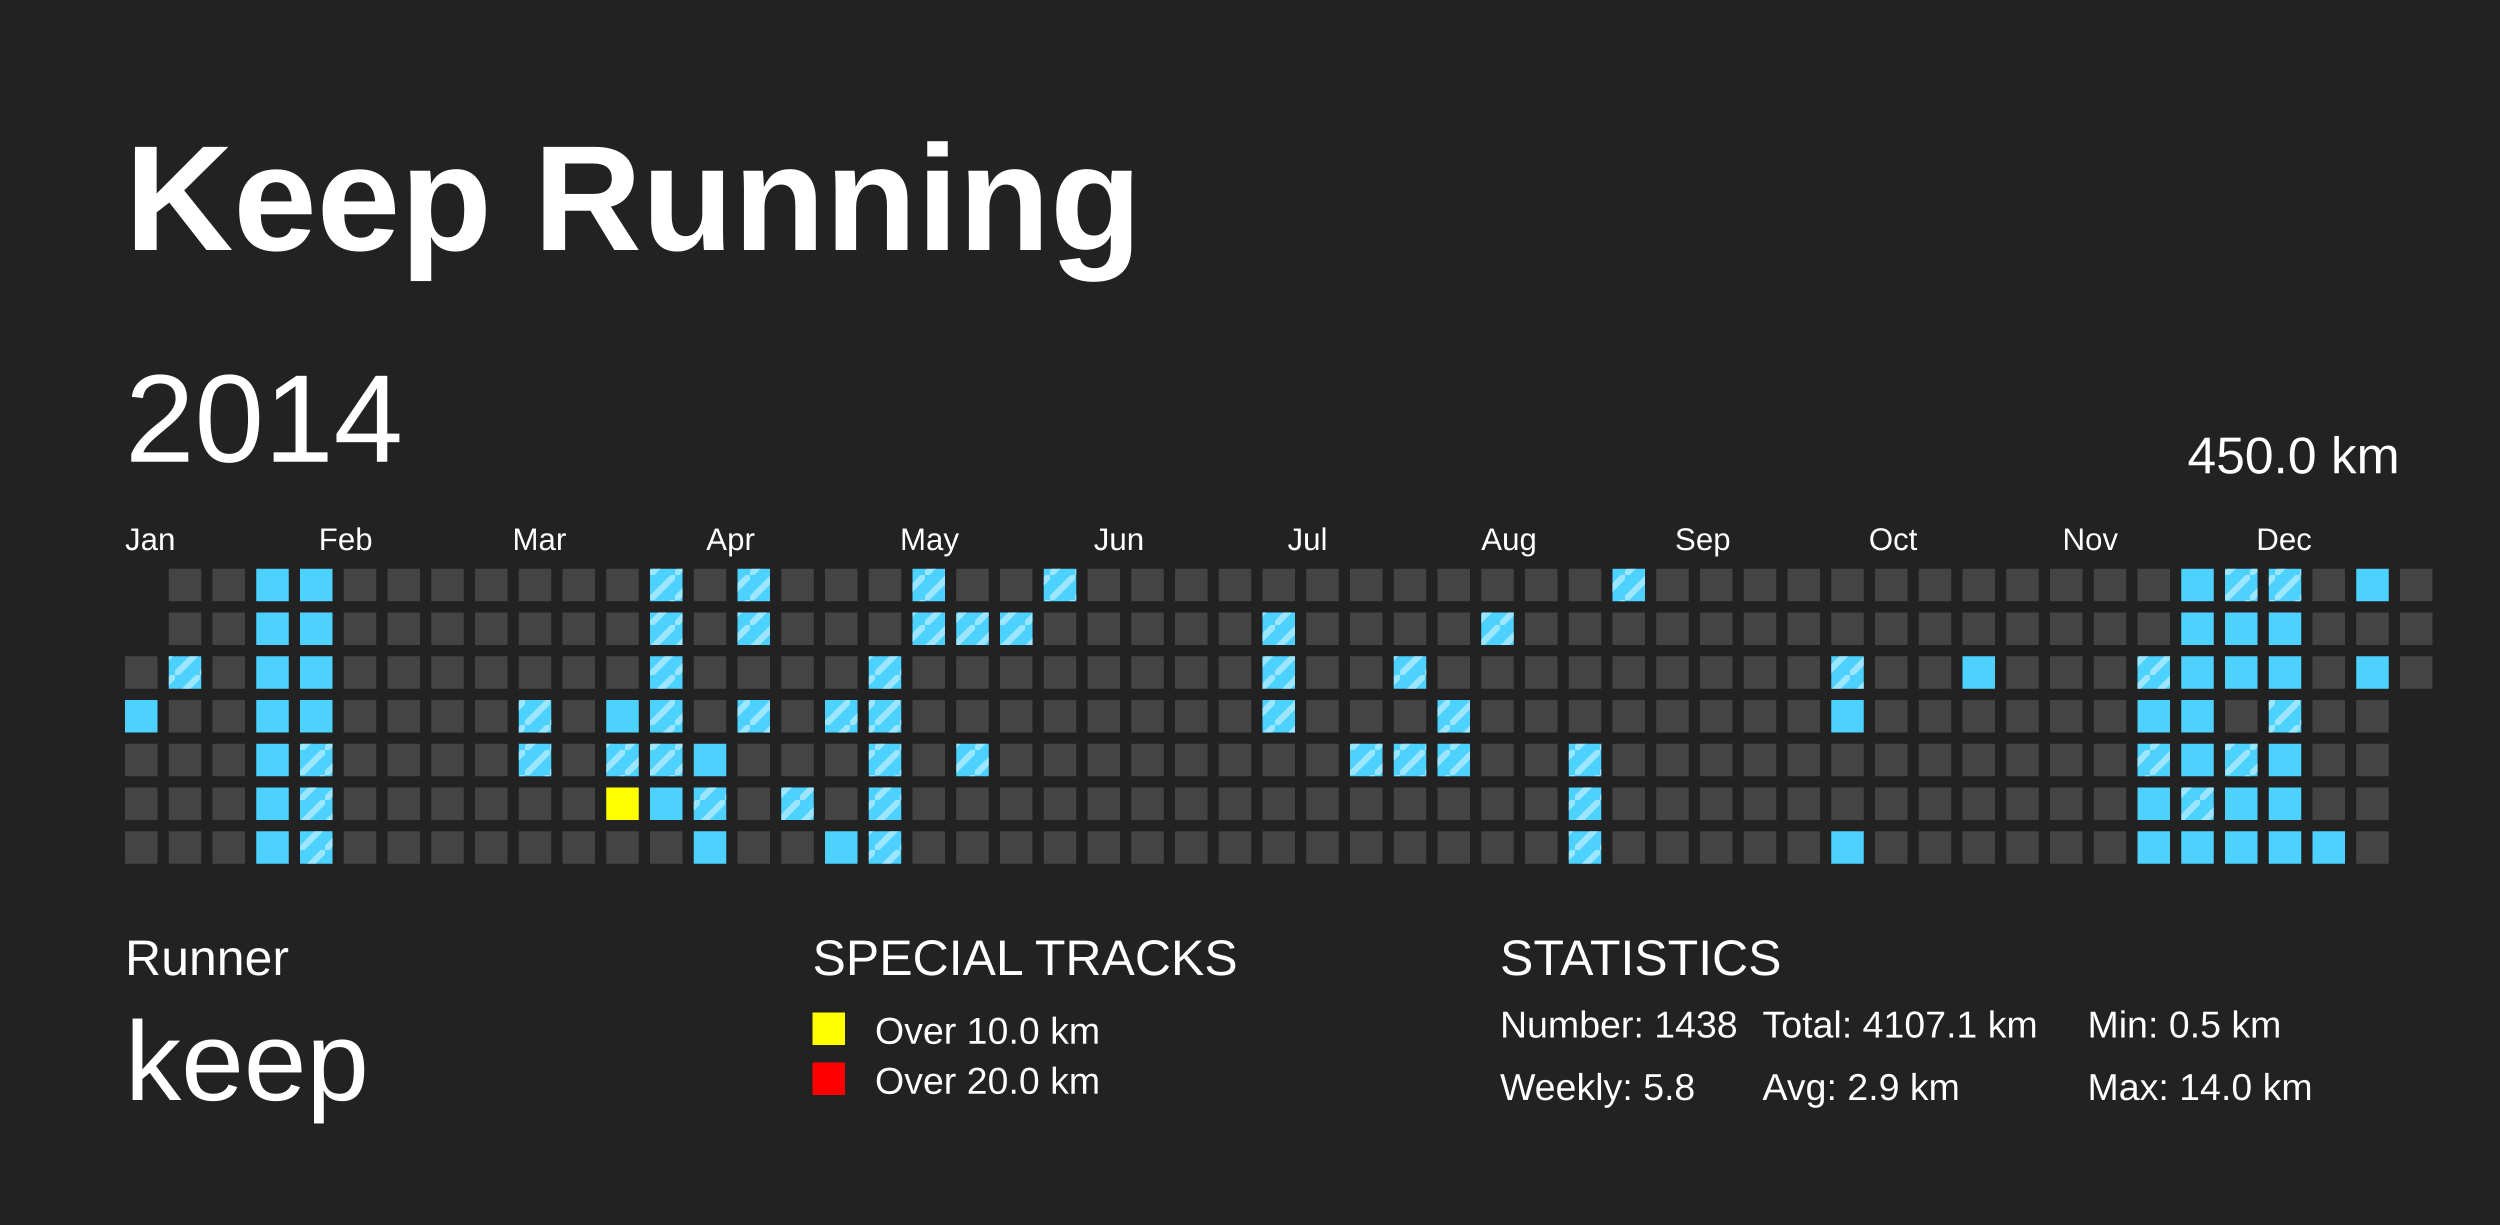
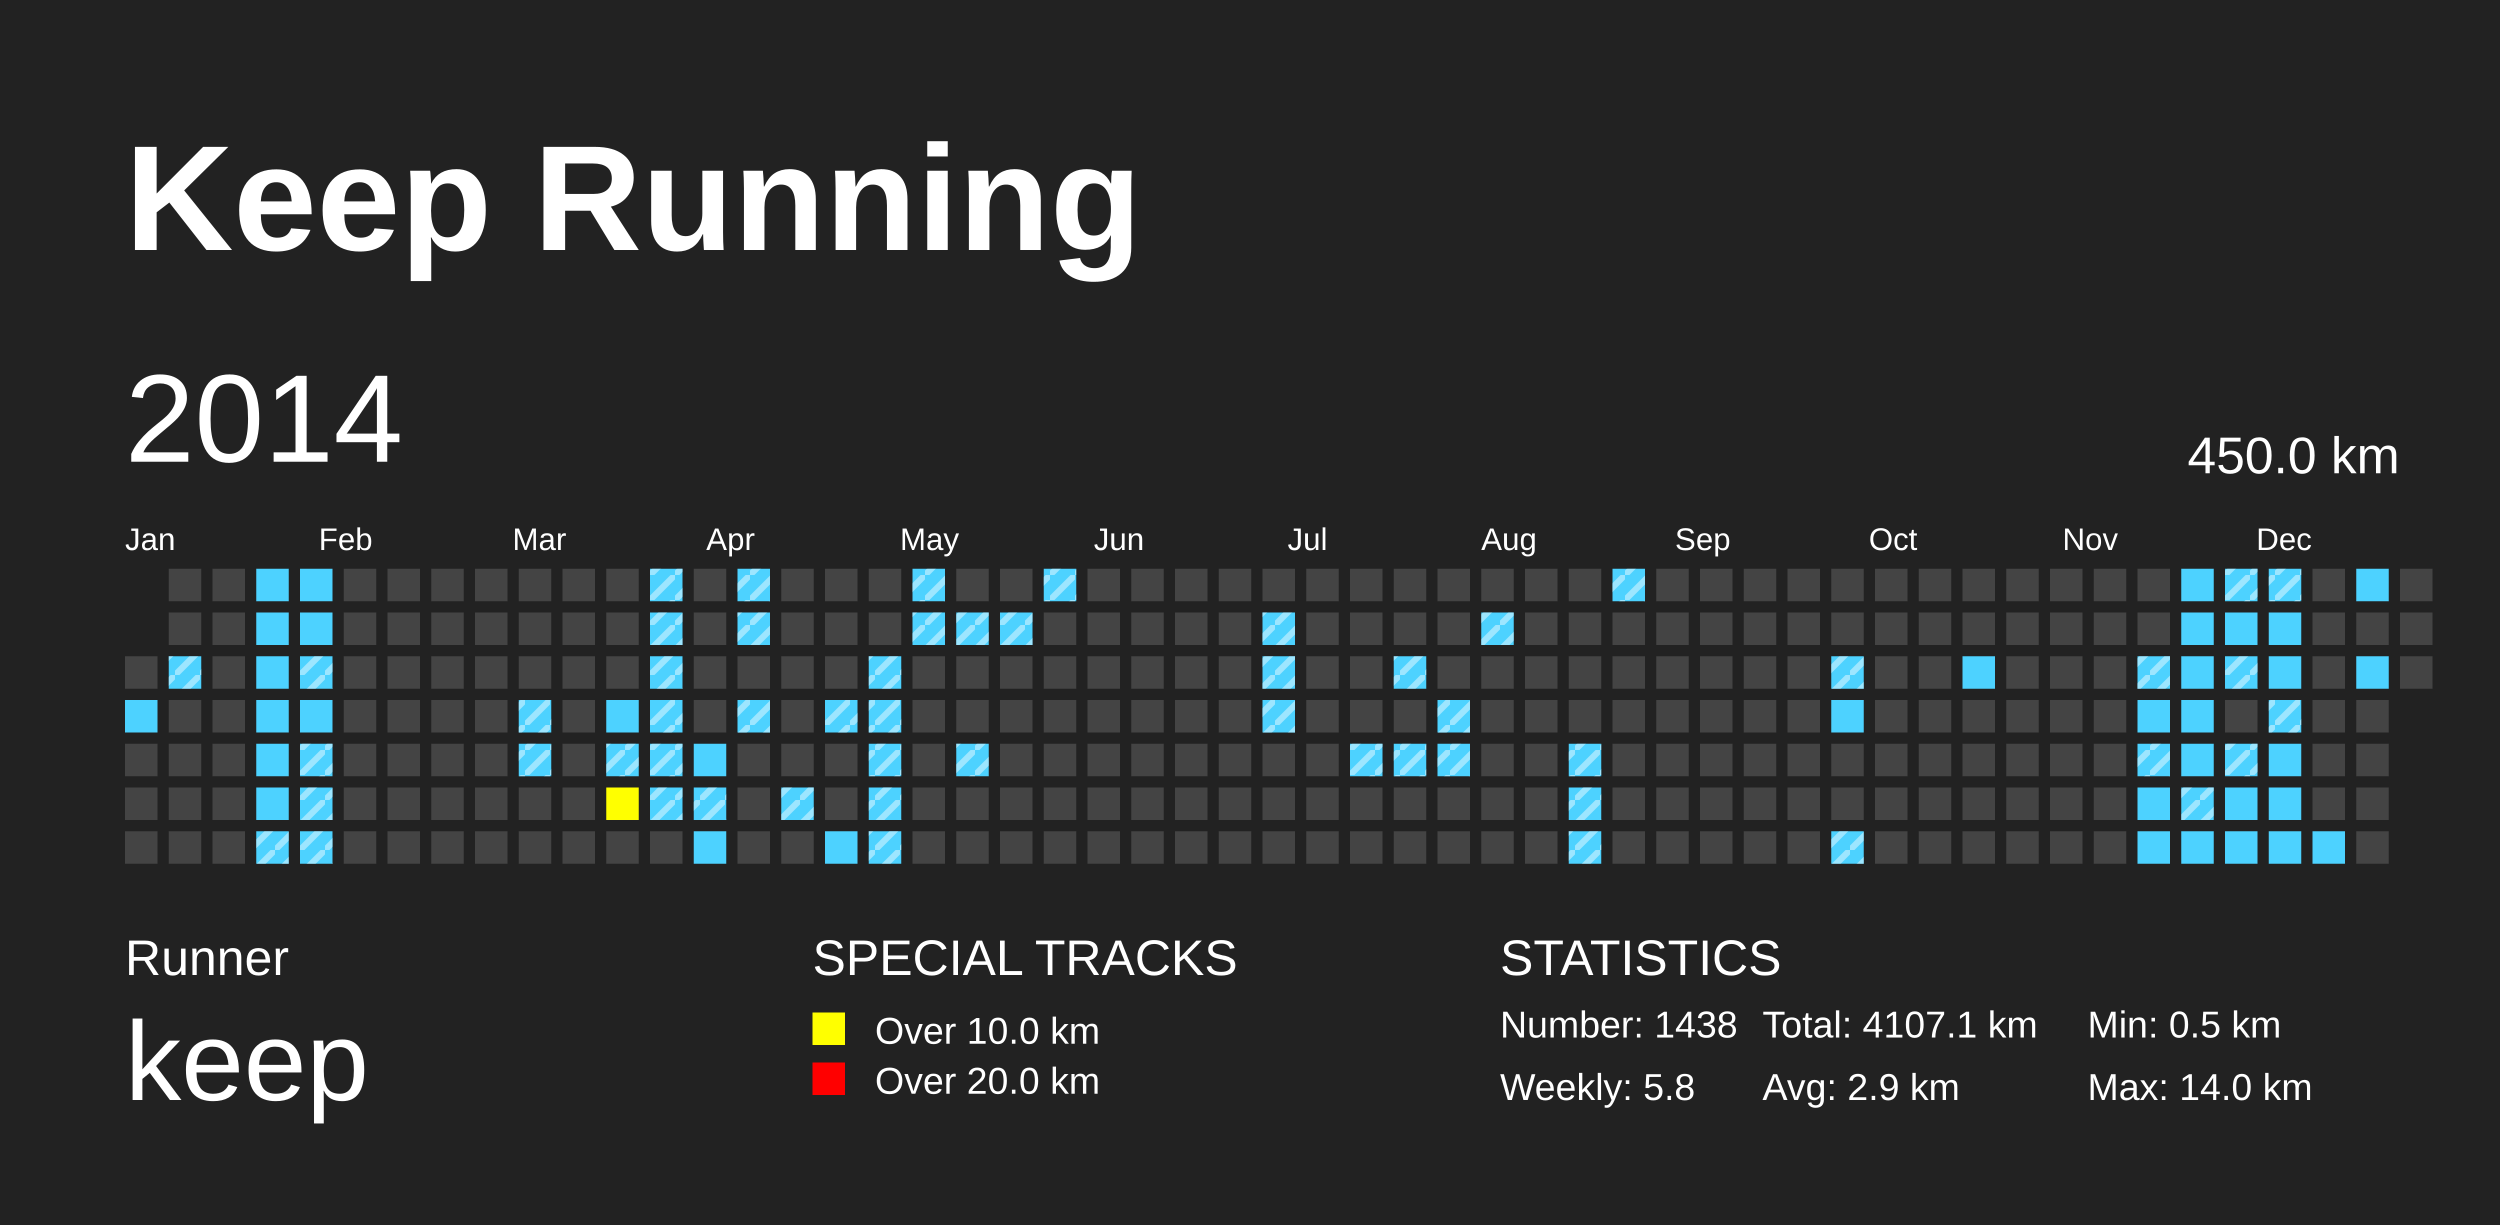
<svg xmlns="http://www.w3.org/2000/svg" baseProfile="full" height="98mm" version="1.1" viewBox="0,0,200,98" width="200mm">
  <defs>
    <pattern height="2" id="indoor-stripe" patternUnits="userSpaceOnUse" width="2">
      <line stroke="white" stroke-opacity="0.45" stroke-width="0.5" x1="0" x2="2" y1="2" y2="0" />
    </pattern>
  </defs>
  <rect fill="#222222" height="98" width="200" x="0" y="0" />
  <text fill="#FFFFFF" style="font-size:12px; font-family:Arial; font-weight:bold;" x="10" y="20">Keep Running</text>
  <text fill="#FFFFFF" style="font-size:4px; font-family:Arial" x="10" y="78">Runner</text>
  <text fill="#FFFFFF" style="font-size:9px; font-family:Arial" x="10" y="88">keep</text>
  <text fill="#FFFFFF" style="font-size:4px; font-family:Arial" x="65" y="78">SPECIAL TRACKS</text>
  <rect fill="yellow" height="2.6" width="2.6" x="65" y="81" />
  <text fill="#FFFFFF" style="font-size:3px; font-family:Arial" x="70" y="83.5">Over 10.0 km</text>
  <rect fill="red" height="2.6" width="2.6" x="65" y="85" />
  <text fill="#FFFFFF" style="font-size:3px; font-family:Arial" x="70" y="87.5">Over 20.0 km</text>
  <text fill="#FFFFFF" style="font-size:4px; font-family:Arial" x="120" y="78">STATISTICS</text>
  <text fill="#FFFFFF" style="font-size:3px; font-family:Arial" x="120" y="83">Number: 1438</text>
  <text fill="#FFFFFF" style="font-size:3px; font-family:Arial" x="120" y="88">Weekly: 5.8</text>
  <text fill="#FFFFFF" style="font-size:3px; font-family:Arial" x="141" y="83">Total: 4107.1 km</text>
  <text fill="#FFFFFF" style="font-size:3px; font-family:Arial" x="141" y="88">Avg: 2.9 km</text>
  <text fill="#FFFFFF" style="font-size:3px; font-family:Arial" x="167" y="83">Min: 0.5 km</text>
  <text fill="#FFFFFF" style="font-size:3px; font-family:Arial" x="167" y="88">Max: 14.0 km</text>
  <text dominant-baseline="hanging" fill="#FFFFFF" style="font-size:10.0px; font-family:Arial;" x="10" y="30">2014</text>
  <text dominant-baseline="hanging" fill="#FFFFFF" style="font-size:4.125px; font-family:Arial;" x="175" y="35">450.0 km</text>
  <text fill="#FFFFFF" style="font-size:2.5px; font-family:Arial" x="10.0" y="44">Jan</text>
  <text fill="#FFFFFF" style="font-size:2.5px; font-family:Arial" x="25.5" y="44">Feb</text>
  <text fill="#FFFFFF" style="font-size:2.5px; font-family:Arial" x="41.0" y="44">Mar</text>
  <text fill="#FFFFFF" style="font-size:2.5px; font-family:Arial" x="56.5" y="44">Apr</text>
  <text fill="#FFFFFF" style="font-size:2.5px; font-family:Arial" x="72.0" y="44">May</text>
  <text fill="#FFFFFF" style="font-size:2.5px; font-family:Arial" x="87.5" y="44">Jun</text>
  <text fill="#FFFFFF" style="font-size:2.5px; font-family:Arial" x="103.0" y="44">Jul</text>
  <text fill="#FFFFFF" style="font-size:2.5px; font-family:Arial" x="118.5" y="44">Aug</text>
  <text fill="#FFFFFF" style="font-size:2.5px; font-family:Arial" x="134.0" y="44">Sep</text>
  <text fill="#FFFFFF" style="font-size:2.5px; font-family:Arial" x="149.5" y="44">Oct</text>
  <text fill="#FFFFFF" style="font-size:2.5px; font-family:Arial" x="165.0" y="44">Nov</text>
  <text fill="#FFFFFF" style="font-size:2.5px; font-family:Arial" x="180.5" y="44">Dec</text>
  <rect fill="#444444" height="2.6" width="2.6" x="10.0" y="52.5" />
  <rect fill="#4DD2FF" height="2.6" width="2.6" x="10.0" y="56.0" />
  <rect fill="#444444" height="2.6" width="2.6" x="10.0" y="59.5" />
  <rect fill="#444444" height="2.6" width="2.6" x="10.0" y="63.0" />
  <rect fill="#444444" height="2.6" width="2.6" x="10.0" y="66.5" />
  <rect fill="#444444" height="2.6" width="2.6" x="13.5" y="45.5" />
  <rect fill="#444444" height="2.6" width="2.6" x="13.5" y="49.0" />
  <rect fill="#4DD2FF" height="2.6" width="2.6" x="13.5" y="52.5" />
  <rect fill="url(#indoor-stripe)" height="2.6" style="pointer-events: none;" width="2.6" x="13.5" y="52.5" />
  <rect fill="#444444" height="2.6" width="2.6" x="13.5" y="56.0" />
  <rect fill="#444444" height="2.6" width="2.6" x="13.5" y="59.5" />
  <rect fill="#444444" height="2.6" width="2.6" x="13.5" y="63.0" />
  <rect fill="#444444" height="2.6" width="2.6" x="13.5" y="66.5" />
  <rect fill="#444444" height="2.6" width="2.6" x="17.0" y="45.5" />
  <rect fill="#444444" height="2.6" width="2.6" x="17.0" y="49.0" />
  <rect fill="#444444" height="2.6" width="2.6" x="17.0" y="52.5" />
  <rect fill="#444444" height="2.6" width="2.6" x="17.0" y="56.0" />
  <rect fill="#444444" height="2.6" width="2.6" x="17.0" y="59.5" />
  <rect fill="#444444" height="2.6" width="2.6" x="17.0" y="63.0" />
  <rect fill="#444444" height="2.6" width="2.6" x="17.0" y="66.5" />
  <rect fill="#4DD2FF" height="2.6" width="2.6" x="20.5" y="45.5" />
  <rect fill="#4DD2FF" height="2.6" width="2.6" x="20.5" y="49.0" />
  <rect fill="#4DD2FF" height="2.6" width="2.6" x="20.5" y="52.5" />
  <rect fill="#4DD2FF" height="2.6" width="2.6" x="20.5" y="56.0" />
  <rect fill="#4DD2FF" height="2.6" width="2.6" x="20.5" y="59.5" />
  <rect fill="#4DD2FF" height="2.6" width="2.6" x="20.5" y="63.0" />
  <rect fill="#4DD2FF" height="2.6" width="2.6" x="20.5" y="66.5" />
+   <rect fill="url(#indoor-stripe)" height="2.6" style="pointer-events: none;" width="2.6" x="20.5" y="66.5" />
  <rect fill="#4DD2FF" height="2.6" width="2.6" x="24.0" y="45.5" />
  <rect fill="#4DD2FF" height="2.6" width="2.6" x="24.0" y="49.0" />
  <rect fill="#4DD2FF" height="2.6" width="2.6" x="24.0" y="52.5" />
+   <rect fill="url(#indoor-stripe)" height="2.6" style="pointer-events: none;" width="2.6" x="24.0" y="52.5" />
  <rect fill="#4DD2FF" height="2.6" width="2.6" x="24.0" y="56.0" />
  <rect fill="#4DD2FF" height="2.6" width="2.6" x="24.0" y="59.5" />
  <rect fill="url(#indoor-stripe)" height="2.6" style="pointer-events: none;" width="2.6" x="24.0" y="59.5" />
  <rect fill="#4DD2FF" height="2.6" width="2.6" x="24.0" y="63.0" />
  <rect fill="url(#indoor-stripe)" height="2.6" style="pointer-events: none;" width="2.6" x="24.0" y="63.0" />
  <rect fill="#4DD2FF" height="2.6" width="2.6" x="24.0" y="66.5" />
  <rect fill="url(#indoor-stripe)" height="2.6" style="pointer-events: none;" width="2.6" x="24.0" y="66.5" />
  <rect fill="#444444" height="2.6" width="2.6" x="27.5" y="45.5" />
  <rect fill="#444444" height="2.6" width="2.6" x="27.5" y="49.0" />
  <rect fill="#444444" height="2.6" width="2.6" x="27.5" y="52.5" />
  <rect fill="#444444" height="2.6" width="2.6" x="27.5" y="56.0" />
  <rect fill="#444444" height="2.6" width="2.6" x="27.5" y="59.5" />
  <rect fill="#444444" height="2.6" width="2.6" x="27.5" y="63.0" />
  <rect fill="#444444" height="2.6" width="2.6" x="27.5" y="66.5" />
  <rect fill="#444444" height="2.6" width="2.6" x="31.0" y="45.5" />
  <rect fill="#444444" height="2.6" width="2.6" x="31.0" y="49.0" />
  <rect fill="#444444" height="2.6" width="2.6" x="31.0" y="52.5" />
  <rect fill="#444444" height="2.6" width="2.6" x="31.0" y="56.0" />
  <rect fill="#444444" height="2.6" width="2.6" x="31.0" y="59.5" />
  <rect fill="#444444" height="2.6" width="2.6" x="31.0" y="63.0" />
  <rect fill="#444444" height="2.6" width="2.6" x="31.0" y="66.5" />
  <rect fill="#444444" height="2.6" width="2.6" x="34.5" y="45.5" />
  <rect fill="#444444" height="2.6" width="2.6" x="34.5" y="49.0" />
  <rect fill="#444444" height="2.6" width="2.6" x="34.5" y="52.5" />
  <rect fill="#444444" height="2.6" width="2.6" x="34.5" y="56.0" />
  <rect fill="#444444" height="2.6" width="2.6" x="34.5" y="59.5" />
  <rect fill="#444444" height="2.6" width="2.6" x="34.5" y="63.0" />
  <rect fill="#444444" height="2.6" width="2.6" x="34.5" y="66.5" />
  <rect fill="#444444" height="2.6" width="2.6" x="38.0" y="45.5" />
  <rect fill="#444444" height="2.6" width="2.6" x="38.0" y="49.0" />
  <rect fill="#444444" height="2.6" width="2.6" x="38.0" y="52.5" />
  <rect fill="#444444" height="2.6" width="2.6" x="38.0" y="56.0" />
  <rect fill="#444444" height="2.6" width="2.6" x="38.0" y="59.5" />
  <rect fill="#444444" height="2.6" width="2.6" x="38.0" y="63.0" />
  <rect fill="#444444" height="2.6" width="2.6" x="38.0" y="66.5" />
  <rect fill="#444444" height="2.6" width="2.6" x="41.5" y="45.5" />
  <rect fill="#444444" height="2.6" width="2.6" x="41.5" y="49.0" />
  <rect fill="#444444" height="2.6" width="2.6" x="41.5" y="52.5" />
  <rect fill="#4DD2FF" height="2.6" width="2.6" x="41.5" y="56.0" />
  <rect fill="url(#indoor-stripe)" height="2.6" style="pointer-events: none;" width="2.6" x="41.5" y="56.0" />
  <rect fill="#4DD2FF" height="2.6" width="2.6" x="41.5" y="59.5" />
  <rect fill="url(#indoor-stripe)" height="2.6" style="pointer-events: none;" width="2.6" x="41.5" y="59.5" />
  <rect fill="#444444" height="2.6" width="2.6" x="41.5" y="63.0" />
  <rect fill="#444444" height="2.6" width="2.6" x="41.5" y="66.5" />
  <rect fill="#444444" height="2.6" width="2.6" x="45.0" y="45.5" />
  <rect fill="#444444" height="2.6" width="2.6" x="45.0" y="49.0" />
  <rect fill="#444444" height="2.6" width="2.6" x="45.0" y="52.5" />
  <rect fill="#444444" height="2.6" width="2.6" x="45.0" y="56.0" />
  <rect fill="#444444" height="2.6" width="2.6" x="45.0" y="59.5" />
  <rect fill="#444444" height="2.6" width="2.6" x="45.0" y="63.0" />
  <rect fill="#444444" height="2.6" width="2.6" x="45.0" y="66.5" />
  <rect fill="#444444" height="2.6" width="2.6" x="48.5" y="45.5" />
  <rect fill="#444444" height="2.6" width="2.6" x="48.5" y="49.0" />
  <rect fill="#444444" height="2.6" width="2.6" x="48.5" y="52.5" />
  <rect fill="#4DD2FF" height="2.6" width="2.6" x="48.5" y="56.0" />
  <rect fill="#4DD2FF" height="2.6" width="2.6" x="48.5" y="59.5" />
  <rect fill="url(#indoor-stripe)" height="2.6" style="pointer-events: none;" width="2.6" x="48.5" y="59.5" />
  <rect fill="yellow" height="2.6" width="2.6" x="48.5" y="63.0" />
  <rect fill="#444444" height="2.6" width="2.6" x="48.5" y="66.5" />
  <rect fill="#4DD2FF" height="2.6" width="2.6" x="52.0" y="45.5" />
  <rect fill="url(#indoor-stripe)" height="2.6" style="pointer-events: none;" width="2.6" x="52.0" y="45.5" />
  <rect fill="#4DD2FF" height="2.6" width="2.6" x="52.0" y="49.0" />
  <rect fill="url(#indoor-stripe)" height="2.6" style="pointer-events: none;" width="2.6" x="52.0" y="49.0" />
  <rect fill="#4DD2FF" height="2.6" width="2.6" x="52.0" y="52.5" />
  <rect fill="url(#indoor-stripe)" height="2.6" style="pointer-events: none;" width="2.6" x="52.0" y="52.5" />
  <rect fill="#4DD2FF" height="2.6" width="2.6" x="52.0" y="56.0" />
  <rect fill="url(#indoor-stripe)" height="2.6" style="pointer-events: none;" width="2.6" x="52.0" y="56.0" />
  <rect fill="#4DD2FF" height="2.6" width="2.6" x="52.0" y="59.5" />
  <rect fill="url(#indoor-stripe)" height="2.6" style="pointer-events: none;" width="2.6" x="52.0" y="59.5" />
  <rect fill="#4DD2FF" height="2.6" width="2.6" x="52.0" y="63.0" />
+   <rect fill="url(#indoor-stripe)" height="2.6" style="pointer-events: none;" width="2.6" x="52.0" y="63.0" />
  <rect fill="#444444" height="2.6" width="2.6" x="52.0" y="66.5" />
  <rect fill="#444444" height="2.6" width="2.6" x="55.5" y="45.5" />
  <rect fill="#444444" height="2.6" width="2.6" x="55.5" y="49.0" />
  <rect fill="#444444" height="2.6" width="2.6" x="55.5" y="52.5" />
  <rect fill="#444444" height="2.6" width="2.6" x="55.5" y="56.0" />
  <rect fill="#4DD2FF" height="2.6" width="2.6" x="55.5" y="59.5" />
  <rect fill="#4DD2FF" height="2.6" width="2.6" x="55.5" y="63.0" />
  <rect fill="url(#indoor-stripe)" height="2.6" style="pointer-events: none;" width="2.6" x="55.5" y="63.0" />
  <rect fill="#4DD2FF" height="2.6" width="2.6" x="55.5" y="66.5" />
  <rect fill="#4DD2FF" height="2.6" width="2.6" x="59.0" y="45.5" />
  <rect fill="url(#indoor-stripe)" height="2.6" style="pointer-events: none;" width="2.6" x="59.0" y="45.5" />
  <rect fill="#4DD2FF" height="2.6" width="2.6" x="59.0" y="49.0" />
  <rect fill="url(#indoor-stripe)" height="2.6" style="pointer-events: none;" width="2.6" x="59.0" y="49.0" />
  <rect fill="#444444" height="2.6" width="2.6" x="59.0" y="52.5" />
  <rect fill="#4DD2FF" height="2.6" width="2.6" x="59.0" y="56.0" />
  <rect fill="url(#indoor-stripe)" height="2.6" style="pointer-events: none;" width="2.6" x="59.0" y="56.0" />
  <rect fill="#444444" height="2.6" width="2.6" x="59.0" y="59.5" />
  <rect fill="#444444" height="2.6" width="2.6" x="59.0" y="63.0" />
  <rect fill="#444444" height="2.6" width="2.6" x="59.0" y="66.5" />
  <rect fill="#444444" height="2.6" width="2.6" x="62.5" y="45.5" />
  <rect fill="#444444" height="2.6" width="2.6" x="62.5" y="49.0" />
  <rect fill="#444444" height="2.6" width="2.6" x="62.5" y="52.5" />
  <rect fill="#444444" height="2.6" width="2.6" x="62.5" y="56.0" />
  <rect fill="#444444" height="2.6" width="2.6" x="62.5" y="59.5" />
  <rect fill="#4DD2FF" height="2.6" width="2.6" x="62.5" y="63.0" />
  <rect fill="url(#indoor-stripe)" height="2.6" style="pointer-events: none;" width="2.6" x="62.5" y="63.0" />
  <rect fill="#444444" height="2.6" width="2.6" x="62.5" y="66.5" />
  <rect fill="#444444" height="2.6" width="2.6" x="66.0" y="45.5" />
  <rect fill="#444444" height="2.6" width="2.6" x="66.0" y="49.0" />
  <rect fill="#444444" height="2.6" width="2.6" x="66.0" y="52.5" />
  <rect fill="#4DD2FF" height="2.6" width="2.6" x="66.0" y="56.0" />
  <rect fill="url(#indoor-stripe)" height="2.6" style="pointer-events: none;" width="2.6" x="66.0" y="56.0" />
  <rect fill="#444444" height="2.6" width="2.6" x="66.0" y="59.5" />
  <rect fill="#444444" height="2.6" width="2.6" x="66.0" y="63.0" />
  <rect fill="#4DD2FF" height="2.6" width="2.6" x="66.0" y="66.5" />
  <rect fill="#444444" height="2.6" width="2.6" x="69.5" y="45.5" />
  <rect fill="#444444" height="2.6" width="2.6" x="69.5" y="49.0" />
  <rect fill="#4DD2FF" height="2.6" width="2.6" x="69.5" y="52.5" />
  <rect fill="url(#indoor-stripe)" height="2.6" style="pointer-events: none;" width="2.6" x="69.5" y="52.5" />
  <rect fill="#4DD2FF" height="2.6" width="2.6" x="69.5" y="56.0" />
  <rect fill="url(#indoor-stripe)" height="2.6" style="pointer-events: none;" width="2.6" x="69.5" y="56.0" />
  <rect fill="#4DD2FF" height="2.6" width="2.6" x="69.5" y="59.5" />
  <rect fill="url(#indoor-stripe)" height="2.6" style="pointer-events: none;" width="2.6" x="69.5" y="59.5" />
  <rect fill="#4DD2FF" height="2.6" width="2.6" x="69.5" y="63.0" />
  <rect fill="url(#indoor-stripe)" height="2.6" style="pointer-events: none;" width="2.6" x="69.5" y="63.0" />
  <rect fill="#4DD2FF" height="2.6" width="2.6" x="69.5" y="66.5" />
  <rect fill="url(#indoor-stripe)" height="2.6" style="pointer-events: none;" width="2.6" x="69.5" y="66.5" />
  <rect fill="#4DD2FF" height="2.6" width="2.6" x="73.0" y="45.5" />
  <rect fill="url(#indoor-stripe)" height="2.6" style="pointer-events: none;" width="2.6" x="73.0" y="45.5" />
  <rect fill="#4DD2FF" height="2.6" width="2.6" x="73.0" y="49.0" />
  <rect fill="url(#indoor-stripe)" height="2.6" style="pointer-events: none;" width="2.6" x="73.0" y="49.0" />
  <rect fill="#444444" height="2.6" width="2.6" x="73.0" y="52.5" />
  <rect fill="#444444" height="2.6" width="2.6" x="73.0" y="56.0" />
  <rect fill="#444444" height="2.6" width="2.6" x="73.0" y="59.5" />
  <rect fill="#444444" height="2.6" width="2.6" x="73.0" y="63.0" />
  <rect fill="#444444" height="2.6" width="2.6" x="73.0" y="66.5" />
  <rect fill="#444444" height="2.6" width="2.6" x="76.5" y="45.5" />
  <rect fill="#4DD2FF" height="2.6" width="2.6" x="76.5" y="49.0" />
  <rect fill="url(#indoor-stripe)" height="2.6" style="pointer-events: none;" width="2.6" x="76.5" y="49.0" />
  <rect fill="#444444" height="2.6" width="2.6" x="76.5" y="52.5" />
  <rect fill="#444444" height="2.6" width="2.6" x="76.5" y="56.0" />
  <rect fill="#4DD2FF" height="2.6" width="2.6" x="76.5" y="59.5" />
  <rect fill="url(#indoor-stripe)" height="2.6" style="pointer-events: none;" width="2.6" x="76.5" y="59.5" />
  <rect fill="#444444" height="2.6" width="2.6" x="76.5" y="63.0" />
  <rect fill="#444444" height="2.6" width="2.6" x="76.5" y="66.5" />
  <rect fill="#444444" height="2.6" width="2.6" x="80.0" y="45.5" />
  <rect fill="#4DD2FF" height="2.6" width="2.6" x="80.0" y="49.0" />
  <rect fill="url(#indoor-stripe)" height="2.6" style="pointer-events: none;" width="2.6" x="80.0" y="49.0" />
  <rect fill="#444444" height="2.6" width="2.6" x="80.0" y="52.5" />
  <rect fill="#444444" height="2.6" width="2.6" x="80.0" y="56.0" />
  <rect fill="#444444" height="2.6" width="2.6" x="80.0" y="59.5" />
  <rect fill="#444444" height="2.6" width="2.6" x="80.0" y="63.0" />
  <rect fill="#444444" height="2.6" width="2.6" x="80.0" y="66.5" />
  <rect fill="#4DD2FF" height="2.6" width="2.6" x="83.5" y="45.5" />
  <rect fill="url(#indoor-stripe)" height="2.6" style="pointer-events: none;" width="2.6" x="83.5" y="45.5" />
  <rect fill="#444444" height="2.6" width="2.6" x="83.5" y="49.0" />
  <rect fill="#444444" height="2.6" width="2.6" x="83.5" y="52.5" />
  <rect fill="#444444" height="2.6" width="2.6" x="83.5" y="56.0" />
  <rect fill="#444444" height="2.6" width="2.6" x="83.5" y="59.5" />
  <rect fill="#444444" height="2.6" width="2.6" x="83.5" y="63.0" />
  <rect fill="#444444" height="2.6" width="2.6" x="83.5" y="66.5" />
  <rect fill="#444444" height="2.6" width="2.6" x="87.0" y="45.5" />
  <rect fill="#444444" height="2.6" width="2.6" x="87.0" y="49.0" />
  <rect fill="#444444" height="2.6" width="2.6" x="87.0" y="52.5" />
  <rect fill="#444444" height="2.6" width="2.6" x="87.0" y="56.0" />
  <rect fill="#444444" height="2.6" width="2.6" x="87.0" y="59.5" />
  <rect fill="#444444" height="2.6" width="2.6" x="87.0" y="63.0" />
  <rect fill="#444444" height="2.6" width="2.6" x="87.0" y="66.5" />
  <rect fill="#444444" height="2.6" width="2.6" x="90.5" y="45.5" />
  <rect fill="#444444" height="2.6" width="2.6" x="90.5" y="49.0" />
  <rect fill="#444444" height="2.6" width="2.6" x="90.5" y="52.5" />
  <rect fill="#444444" height="2.6" width="2.6" x="90.5" y="56.0" />
  <rect fill="#444444" height="2.6" width="2.6" x="90.5" y="59.5" />
  <rect fill="#444444" height="2.6" width="2.6" x="90.5" y="63.0" />
  <rect fill="#444444" height="2.6" width="2.6" x="90.5" y="66.5" />
  <rect fill="#444444" height="2.6" width="2.6" x="94.0" y="45.5" />
  <rect fill="#444444" height="2.6" width="2.6" x="94.0" y="49.0" />
  <rect fill="#444444" height="2.6" width="2.6" x="94.0" y="52.5" />
  <rect fill="#444444" height="2.6" width="2.6" x="94.0" y="56.0" />
  <rect fill="#444444" height="2.6" width="2.6" x="94.0" y="59.5" />
  <rect fill="#444444" height="2.6" width="2.6" x="94.0" y="63.0" />
  <rect fill="#444444" height="2.6" width="2.6" x="94.0" y="66.5" />
  <rect fill="#444444" height="2.6" width="2.6" x="97.5" y="45.5" />
  <rect fill="#444444" height="2.6" width="2.6" x="97.5" y="49.0" />
  <rect fill="#444444" height="2.6" width="2.6" x="97.5" y="52.5" />
  <rect fill="#444444" height="2.6" width="2.6" x="97.5" y="56.0" />
  <rect fill="#444444" height="2.6" width="2.6" x="97.5" y="59.5" />
  <rect fill="#444444" height="2.6" width="2.6" x="97.5" y="63.0" />
  <rect fill="#444444" height="2.6" width="2.6" x="97.5" y="66.5" />
  <rect fill="#444444" height="2.6" width="2.6" x="101.0" y="45.5" />
  <rect fill="#4DD2FF" height="2.6" width="2.6" x="101.0" y="49.0" />
  <rect fill="url(#indoor-stripe)" height="2.6" style="pointer-events: none;" width="2.6" x="101.0" y="49.0" />
  <rect fill="#4DD2FF" height="2.6" width="2.6" x="101.0" y="52.5" />
  <rect fill="url(#indoor-stripe)" height="2.6" style="pointer-events: none;" width="2.6" x="101.0" y="52.5" />
  <rect fill="#4DD2FF" height="2.6" width="2.6" x="101.0" y="56.0" />
  <rect fill="url(#indoor-stripe)" height="2.6" style="pointer-events: none;" width="2.6" x="101.0" y="56.0" />
  <rect fill="#444444" height="2.6" width="2.6" x="101.0" y="59.5" />
  <rect fill="#444444" height="2.6" width="2.6" x="101.0" y="63.0" />
  <rect fill="#444444" height="2.6" width="2.6" x="101.0" y="66.5" />
  <rect fill="#444444" height="2.6" width="2.6" x="104.5" y="45.5" />
  <rect fill="#444444" height="2.6" width="2.6" x="104.5" y="49.0" />
  <rect fill="#444444" height="2.6" width="2.6" x="104.5" y="52.5" />
  <rect fill="#444444" height="2.6" width="2.6" x="104.5" y="56.0" />
  <rect fill="#444444" height="2.6" width="2.6" x="104.5" y="59.5" />
  <rect fill="#444444" height="2.6" width="2.6" x="104.5" y="63.0" />
  <rect fill="#444444" height="2.6" width="2.6" x="104.5" y="66.5" />
  <rect fill="#444444" height="2.6" width="2.6" x="108.0" y="45.5" />
  <rect fill="#444444" height="2.6" width="2.6" x="108.0" y="49.0" />
  <rect fill="#444444" height="2.6" width="2.6" x="108.0" y="52.5" />
  <rect fill="#444444" height="2.6" width="2.6" x="108.0" y="56.0" />
  <rect fill="#4DD2FF" height="2.6" width="2.6" x="108.0" y="59.5" />
  <rect fill="url(#indoor-stripe)" height="2.6" style="pointer-events: none;" width="2.6" x="108.0" y="59.5" />
  <rect fill="#444444" height="2.6" width="2.6" x="108.0" y="63.0" />
  <rect fill="#444444" height="2.6" width="2.6" x="108.0" y="66.5" />
  <rect fill="#444444" height="2.6" width="2.6" x="111.5" y="45.5" />
  <rect fill="#444444" height="2.6" width="2.6" x="111.5" y="49.0" />
  <rect fill="#4DD2FF" height="2.6" width="2.6" x="111.5" y="52.5" />
  <rect fill="url(#indoor-stripe)" height="2.6" style="pointer-events: none;" width="2.6" x="111.5" y="52.5" />
  <rect fill="#444444" height="2.6" width="2.6" x="111.5" y="56.0" />
  <rect fill="#4DD2FF" height="2.6" width="2.6" x="111.5" y="59.5" />
  <rect fill="url(#indoor-stripe)" height="2.6" style="pointer-events: none;" width="2.6" x="111.5" y="59.5" />
  <rect fill="#444444" height="2.6" width="2.6" x="111.5" y="63.0" />
  <rect fill="#444444" height="2.6" width="2.6" x="111.5" y="66.5" />
  <rect fill="#444444" height="2.6" width="2.6" x="115.0" y="45.5" />
  <rect fill="#444444" height="2.6" width="2.6" x="115.0" y="49.0" />
  <rect fill="#444444" height="2.6" width="2.6" x="115.0" y="52.5" />
  <rect fill="#4DD2FF" height="2.6" width="2.6" x="115.0" y="56.0" />
  <rect fill="url(#indoor-stripe)" height="2.6" style="pointer-events: none;" width="2.6" x="115.0" y="56.0" />
  <rect fill="#4DD2FF" height="2.6" width="2.6" x="115.0" y="59.5" />
  <rect fill="url(#indoor-stripe)" height="2.6" style="pointer-events: none;" width="2.6" x="115.0" y="59.5" />
  <rect fill="#444444" height="2.6" width="2.6" x="115.0" y="63.0" />
  <rect fill="#444444" height="2.6" width="2.6" x="115.0" y="66.5" />
  <rect fill="#444444" height="2.6" width="2.6" x="118.5" y="45.5" />
  <rect fill="#4DD2FF" height="2.6" width="2.6" x="118.5" y="49.0" />
  <rect fill="url(#indoor-stripe)" height="2.6" style="pointer-events: none;" width="2.6" x="118.5" y="49.0" />
  <rect fill="#444444" height="2.6" width="2.6" x="118.5" y="52.5" />
  <rect fill="#444444" height="2.6" width="2.6" x="118.5" y="56.0" />
  <rect fill="#444444" height="2.6" width="2.6" x="118.5" y="59.5" />
  <rect fill="#444444" height="2.6" width="2.6" x="118.5" y="63.0" />
  <rect fill="#444444" height="2.6" width="2.6" x="118.5" y="66.5" />
  <rect fill="#444444" height="2.6" width="2.6" x="122.0" y="45.5" />
  <rect fill="#444444" height="2.6" width="2.6" x="122.0" y="49.0" />
  <rect fill="#444444" height="2.6" width="2.6" x="122.0" y="52.5" />
  <rect fill="#444444" height="2.6" width="2.6" x="122.0" y="56.0" />
  <rect fill="#444444" height="2.6" width="2.6" x="122.0" y="59.5" />
  <rect fill="#444444" height="2.6" width="2.6" x="122.0" y="63.0" />
  <rect fill="#444444" height="2.6" width="2.6" x="122.0" y="66.5" />
  <rect fill="#444444" height="2.6" width="2.6" x="125.5" y="45.5" />
  <rect fill="#444444" height="2.6" width="2.6" x="125.5" y="49.0" />
  <rect fill="#444444" height="2.6" width="2.6" x="125.5" y="52.5" />
  <rect fill="#444444" height="2.6" width="2.6" x="125.5" y="56.0" />
  <rect fill="#4DD2FF" height="2.6" width="2.6" x="125.5" y="59.5" />
  <rect fill="url(#indoor-stripe)" height="2.6" style="pointer-events: none;" width="2.6" x="125.5" y="59.5" />
  <rect fill="#4DD2FF" height="2.6" width="2.6" x="125.5" y="63.0" />
  <rect fill="url(#indoor-stripe)" height="2.6" style="pointer-events: none;" width="2.6" x="125.5" y="63.0" />
  <rect fill="#4DD2FF" height="2.6" width="2.6" x="125.5" y="66.5" />
  <rect fill="url(#indoor-stripe)" height="2.6" style="pointer-events: none;" width="2.6" x="125.5" y="66.5" />
  <rect fill="#4DD2FF" height="2.6" width="2.6" x="129.0" y="45.5" />
  <rect fill="url(#indoor-stripe)" height="2.6" style="pointer-events: none;" width="2.6" x="129.0" y="45.5" />
  <rect fill="#444444" height="2.6" width="2.6" x="129.0" y="49.0" />
  <rect fill="#444444" height="2.6" width="2.6" x="129.0" y="52.5" />
  <rect fill="#444444" height="2.6" width="2.6" x="129.0" y="56.0" />
  <rect fill="#444444" height="2.6" width="2.6" x="129.0" y="59.5" />
  <rect fill="#444444" height="2.6" width="2.6" x="129.0" y="63.0" />
  <rect fill="#444444" height="2.6" width="2.6" x="129.0" y="66.5" />
  <rect fill="#444444" height="2.6" width="2.6" x="132.5" y="45.5" />
  <rect fill="#444444" height="2.6" width="2.6" x="132.5" y="49.0" />
  <rect fill="#444444" height="2.6" width="2.6" x="132.5" y="52.5" />
  <rect fill="#444444" height="2.6" width="2.6" x="132.5" y="56.0" />
  <rect fill="#444444" height="2.6" width="2.6" x="132.5" y="59.5" />
  <rect fill="#444444" height="2.6" width="2.6" x="132.5" y="63.0" />
  <rect fill="#444444" height="2.6" width="2.6" x="132.5" y="66.5" />
  <rect fill="#444444" height="2.6" width="2.6" x="136.0" y="45.5" />
  <rect fill="#444444" height="2.6" width="2.6" x="136.0" y="49.0" />
  <rect fill="#444444" height="2.6" width="2.6" x="136.0" y="52.5" />
  <rect fill="#444444" height="2.6" width="2.6" x="136.0" y="56.0" />
  <rect fill="#444444" height="2.6" width="2.6" x="136.0" y="59.5" />
  <rect fill="#444444" height="2.6" width="2.6" x="136.0" y="63.0" />
  <rect fill="#444444" height="2.6" width="2.6" x="136.0" y="66.5" />
  <rect fill="#444444" height="2.6" width="2.6" x="139.5" y="45.5" />
  <rect fill="#444444" height="2.6" width="2.6" x="139.5" y="49.0" />
  <rect fill="#444444" height="2.6" width="2.6" x="139.5" y="52.5" />
  <rect fill="#444444" height="2.6" width="2.6" x="139.5" y="56.0" />
  <rect fill="#444444" height="2.6" width="2.6" x="139.5" y="59.5" />
  <rect fill="#444444" height="2.6" width="2.6" x="139.5" y="63.0" />
  <rect fill="#444444" height="2.6" width="2.6" x="139.5" y="66.5" />
  <rect fill="#444444" height="2.6" width="2.6" x="143.0" y="45.5" />
  <rect fill="#444444" height="2.6" width="2.6" x="143.0" y="49.0" />
  <rect fill="#444444" height="2.6" width="2.6" x="143.0" y="52.5" />
  <rect fill="#444444" height="2.6" width="2.6" x="143.0" y="56.0" />
  <rect fill="#444444" height="2.6" width="2.6" x="143.0" y="59.5" />
  <rect fill="#444444" height="2.6" width="2.6" x="143.0" y="63.0" />
  <rect fill="#444444" height="2.6" width="2.6" x="143.0" y="66.5" />
  <rect fill="#444444" height="2.6" width="2.6" x="146.5" y="45.5" />
  <rect fill="#444444" height="2.6" width="2.6" x="146.5" y="49.0" />
  <rect fill="#4DD2FF" height="2.6" width="2.6" x="146.5" y="52.5" />
  <rect fill="url(#indoor-stripe)" height="2.6" style="pointer-events: none;" width="2.6" x="146.5" y="52.5" />
  <rect fill="#4DD2FF" height="2.6" width="2.6" x="146.5" y="56.0" />
  <rect fill="#444444" height="2.6" width="2.6" x="146.5" y="59.5" />
  <rect fill="#444444" height="2.6" width="2.6" x="146.5" y="63.0" />
  <rect fill="#4DD2FF" height="2.6" width="2.6" x="146.5" y="66.5" />
+   <rect fill="url(#indoor-stripe)" height="2.6" style="pointer-events: none;" width="2.6" x="146.5" y="66.5" />
  <rect fill="#444444" height="2.6" width="2.6" x="150.0" y="45.5" />
  <rect fill="#444444" height="2.6" width="2.6" x="150.0" y="49.0" />
  <rect fill="#444444" height="2.6" width="2.6" x="150.0" y="52.5" />
  <rect fill="#444444" height="2.6" width="2.6" x="150.0" y="56.0" />
  <rect fill="#444444" height="2.6" width="2.6" x="150.0" y="59.5" />
  <rect fill="#444444" height="2.6" width="2.6" x="150.0" y="63.0" />
  <rect fill="#444444" height="2.6" width="2.6" x="150.0" y="66.5" />
  <rect fill="#444444" height="2.6" width="2.6" x="153.5" y="45.5" />
  <rect fill="#444444" height="2.6" width="2.6" x="153.5" y="49.0" />
  <rect fill="#444444" height="2.6" width="2.6" x="153.5" y="52.5" />
  <rect fill="#444444" height="2.6" width="2.6" x="153.5" y="56.0" />
  <rect fill="#444444" height="2.6" width="2.6" x="153.5" y="59.5" />
  <rect fill="#444444" height="2.6" width="2.6" x="153.5" y="63.0" />
  <rect fill="#444444" height="2.6" width="2.6" x="153.5" y="66.5" />
  <rect fill="#444444" height="2.6" width="2.6" x="157.0" y="45.5" />
  <rect fill="#444444" height="2.6" width="2.6" x="157.0" y="49.0" />
  <rect fill="#4DD2FF" height="2.6" width="2.6" x="157.0" y="52.5" />
  <rect fill="#444444" height="2.6" width="2.6" x="157.0" y="56.0" />
  <rect fill="#444444" height="2.6" width="2.6" x="157.0" y="59.5" />
  <rect fill="#444444" height="2.6" width="2.6" x="157.0" y="63.0" />
  <rect fill="#444444" height="2.6" width="2.6" x="157.0" y="66.5" />
  <rect fill="#444444" height="2.6" width="2.6" x="160.5" y="45.5" />
  <rect fill="#444444" height="2.6" width="2.6" x="160.5" y="49.0" />
  <rect fill="#444444" height="2.6" width="2.6" x="160.5" y="52.5" />
  <rect fill="#444444" height="2.6" width="2.6" x="160.5" y="56.0" />
  <rect fill="#444444" height="2.6" width="2.6" x="160.5" y="59.5" />
  <rect fill="#444444" height="2.6" width="2.6" x="160.5" y="63.0" />
  <rect fill="#444444" height="2.6" width="2.6" x="160.5" y="66.5" />
  <rect fill="#444444" height="2.6" width="2.6" x="164.0" y="45.5" />
  <rect fill="#444444" height="2.6" width="2.6" x="164.0" y="49.0" />
  <rect fill="#444444" height="2.6" width="2.6" x="164.0" y="52.5" />
  <rect fill="#444444" height="2.6" width="2.6" x="164.0" y="56.0" />
  <rect fill="#444444" height="2.6" width="2.6" x="164.0" y="59.5" />
  <rect fill="#444444" height="2.6" width="2.6" x="164.0" y="63.0" />
  <rect fill="#444444" height="2.6" width="2.6" x="164.0" y="66.5" />
  <rect fill="#444444" height="2.6" width="2.6" x="167.5" y="45.5" />
  <rect fill="#444444" height="2.6" width="2.6" x="167.5" y="49.0" />
  <rect fill="#444444" height="2.6" width="2.6" x="167.5" y="52.5" />
  <rect fill="#444444" height="2.6" width="2.6" x="167.5" y="56.0" />
  <rect fill="#444444" height="2.6" width="2.6" x="167.5" y="59.5" />
  <rect fill="#444444" height="2.6" width="2.6" x="167.5" y="63.0" />
  <rect fill="#444444" height="2.6" width="2.6" x="167.5" y="66.5" />
  <rect fill="#444444" height="2.6" width="2.6" x="171.0" y="45.5" />
  <rect fill="#444444" height="2.6" width="2.6" x="171.0" y="49.0" />
  <rect fill="#4DD2FF" height="2.6" width="2.6" x="171.0" y="52.5" />
  <rect fill="url(#indoor-stripe)" height="2.6" style="pointer-events: none;" width="2.6" x="171.0" y="52.5" />
  <rect fill="#4DD2FF" height="2.6" width="2.6" x="171.0" y="56.0" />
  <rect fill="#4DD2FF" height="2.6" width="2.6" x="171.0" y="59.5" />
  <rect fill="url(#indoor-stripe)" height="2.6" style="pointer-events: none;" width="2.6" x="171.0" y="59.5" />
  <rect fill="#4DD2FF" height="2.6" width="2.6" x="171.0" y="63.0" />
  <rect fill="#4DD2FF" height="2.6" width="2.6" x="171.0" y="66.5" />
  <rect fill="#4DD2FF" height="2.6" width="2.6" x="174.5" y="45.5" />
  <rect fill="#4DD2FF" height="2.6" width="2.6" x="174.5" y="49.0" />
  <rect fill="#4DD2FF" height="2.6" width="2.6" x="174.5" y="52.5" />
  <rect fill="#4DD2FF" height="2.6" width="2.6" x="174.5" y="56.0" />
  <rect fill="#4DD2FF" height="2.6" width="2.6" x="174.5" y="59.5" />
  <rect fill="#4DD2FF" height="2.6" width="2.6" x="174.5" y="63.0" />
  <rect fill="url(#indoor-stripe)" height="2.6" style="pointer-events: none;" width="2.6" x="174.5" y="63.0" />
  <rect fill="#4DD2FF" height="2.6" width="2.6" x="174.5" y="66.5" />
  <rect fill="#4DD2FF" height="2.6" width="2.6" x="178.0" y="45.5" />
  <rect fill="url(#indoor-stripe)" height="2.6" style="pointer-events: none;" width="2.6" x="178.0" y="45.5" />
  <rect fill="#4DD2FF" height="2.6" width="2.6" x="178.0" y="49.0" />
  <rect fill="#4DD2FF" height="2.6" width="2.6" x="178.0" y="52.5" />
+   <rect fill="url(#indoor-stripe)" height="2.6" style="pointer-events: none;" width="2.6" x="178.0" y="52.5" />
  <rect fill="#444444" height="2.6" width="2.6" x="178.0" y="56.0" />
  <rect fill="#4DD2FF" height="2.6" width="2.6" x="178.0" y="59.5" />
  <rect fill="url(#indoor-stripe)" height="2.6" style="pointer-events: none;" width="2.6" x="178.0" y="59.5" />
  <rect fill="#4DD2FF" height="2.6" width="2.6" x="178.0" y="63.0" />
  <rect fill="#4DD2FF" height="2.6" width="2.6" x="178.0" y="66.5" />
  <rect fill="#4DD2FF" height="2.6" width="2.6" x="181.5" y="45.5" />
  <rect fill="url(#indoor-stripe)" height="2.6" style="pointer-events: none;" width="2.6" x="181.5" y="45.5" />
  <rect fill="#4DD2FF" height="2.6" width="2.6" x="181.5" y="49.0" />
  <rect fill="#4DD2FF" height="2.6" width="2.6" x="181.5" y="52.5" />
  <rect fill="#4DD2FF" height="2.6" width="2.6" x="181.5" y="56.0" />
  <rect fill="url(#indoor-stripe)" height="2.6" style="pointer-events: none;" width="2.6" x="181.5" y="56.0" />
  <rect fill="#4DD2FF" height="2.6" width="2.6" x="181.5" y="59.5" />
  <rect fill="#4DD2FF" height="2.6" width="2.6" x="181.5" y="63.0" />
  <rect fill="#4DD2FF" height="2.6" width="2.6" x="181.5" y="66.5" />
  <rect fill="#444444" height="2.6" width="2.6" x="185.0" y="45.5" />
  <rect fill="#444444" height="2.6" width="2.6" x="185.0" y="49.0" />
  <rect fill="#444444" height="2.6" width="2.6" x="185.0" y="52.5" />
  <rect fill="#444444" height="2.6" width="2.6" x="185.0" y="56.0" />
  <rect fill="#444444" height="2.6" width="2.6" x="185.0" y="59.5" />
  <rect fill="#444444" height="2.6" width="2.6" x="185.0" y="63.0" />
  <rect fill="#4DD2FF" height="2.6" width="2.6" x="185.0" y="66.5" />
  <rect fill="#4DD2FF" height="2.6" width="2.6" x="188.5" y="45.5" />
  <rect fill="#444444" height="2.6" width="2.6" x="188.5" y="49.0" />
  <rect fill="#4DD2FF" height="2.6" width="2.6" x="188.5" y="52.5" />
  <rect fill="#444444" height="2.6" width="2.6" x="188.5" y="56.0" />
  <rect fill="#444444" height="2.6" width="2.6" x="188.5" y="59.5" />
  <rect fill="#444444" height="2.6" width="2.6" x="188.5" y="63.0" />
  <rect fill="#444444" height="2.6" width="2.6" x="188.5" y="66.5" />
  <rect fill="#444444" height="2.6" width="2.6" x="192.0" y="45.5" />
  <rect fill="#444444" height="2.6" width="2.6" x="192.0" y="49.0" />
  <rect fill="#444444" height="2.6" width="2.6" x="192.0" y="52.5" />
</svg>
